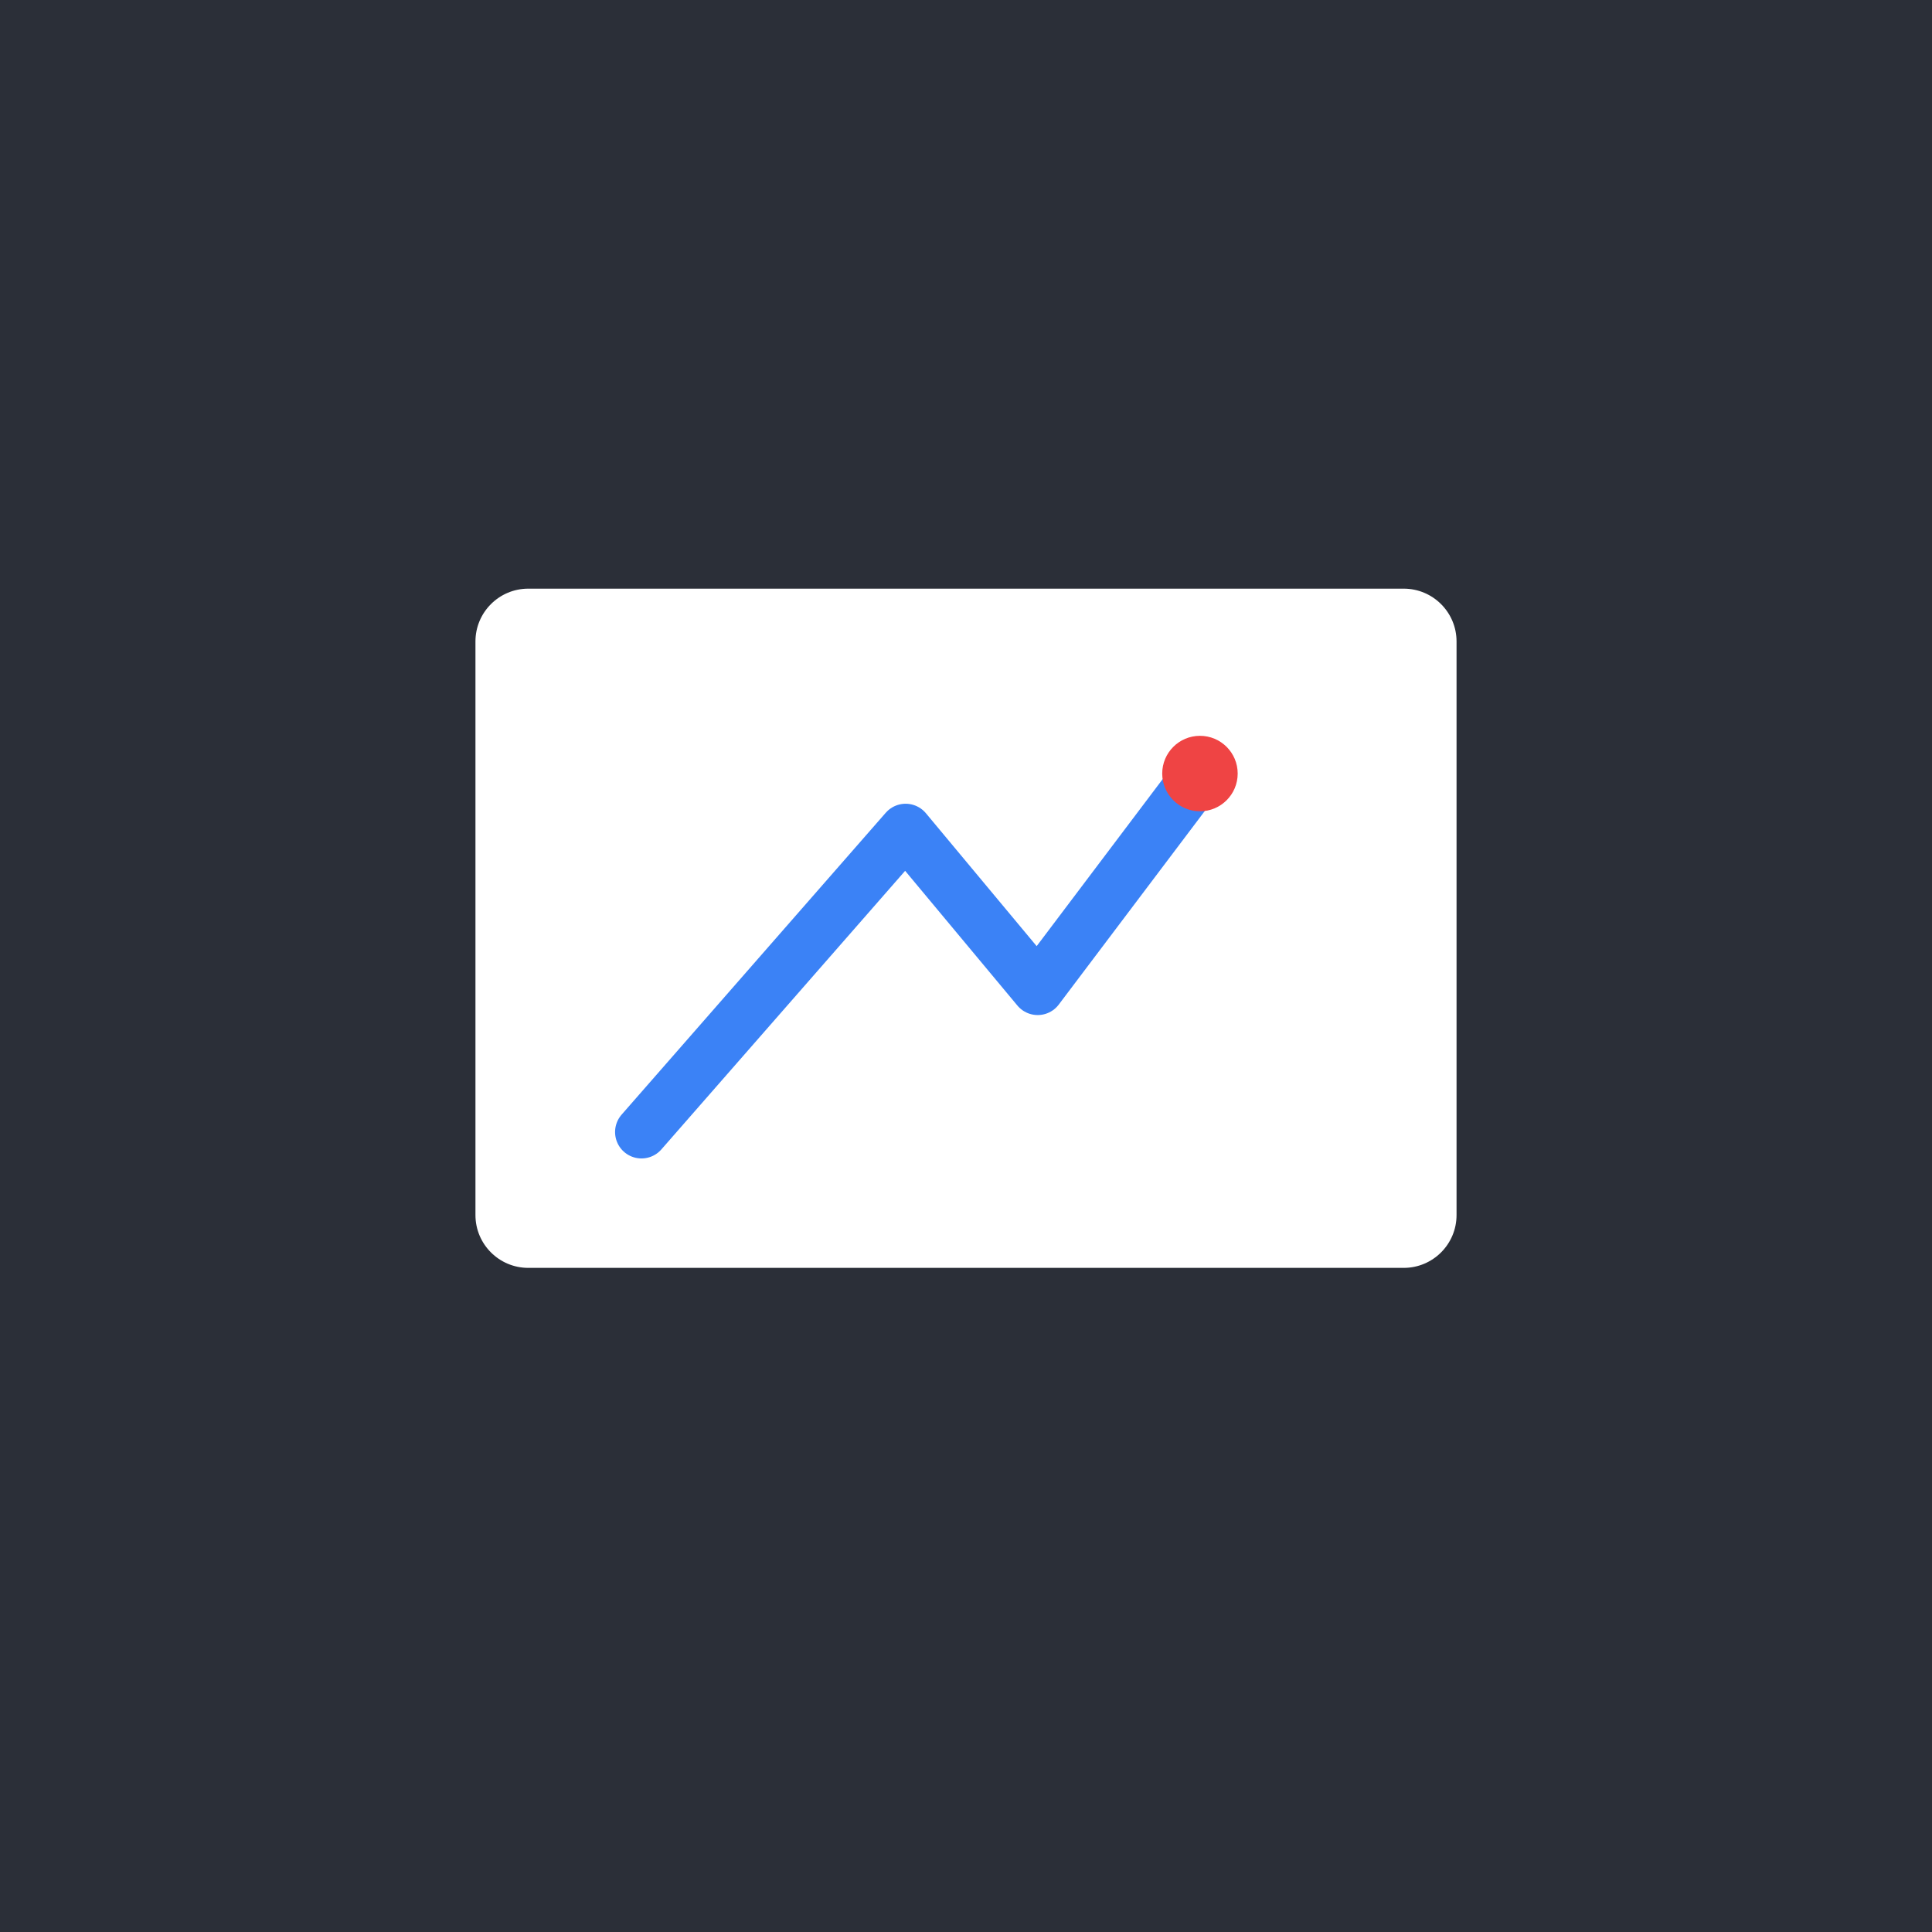
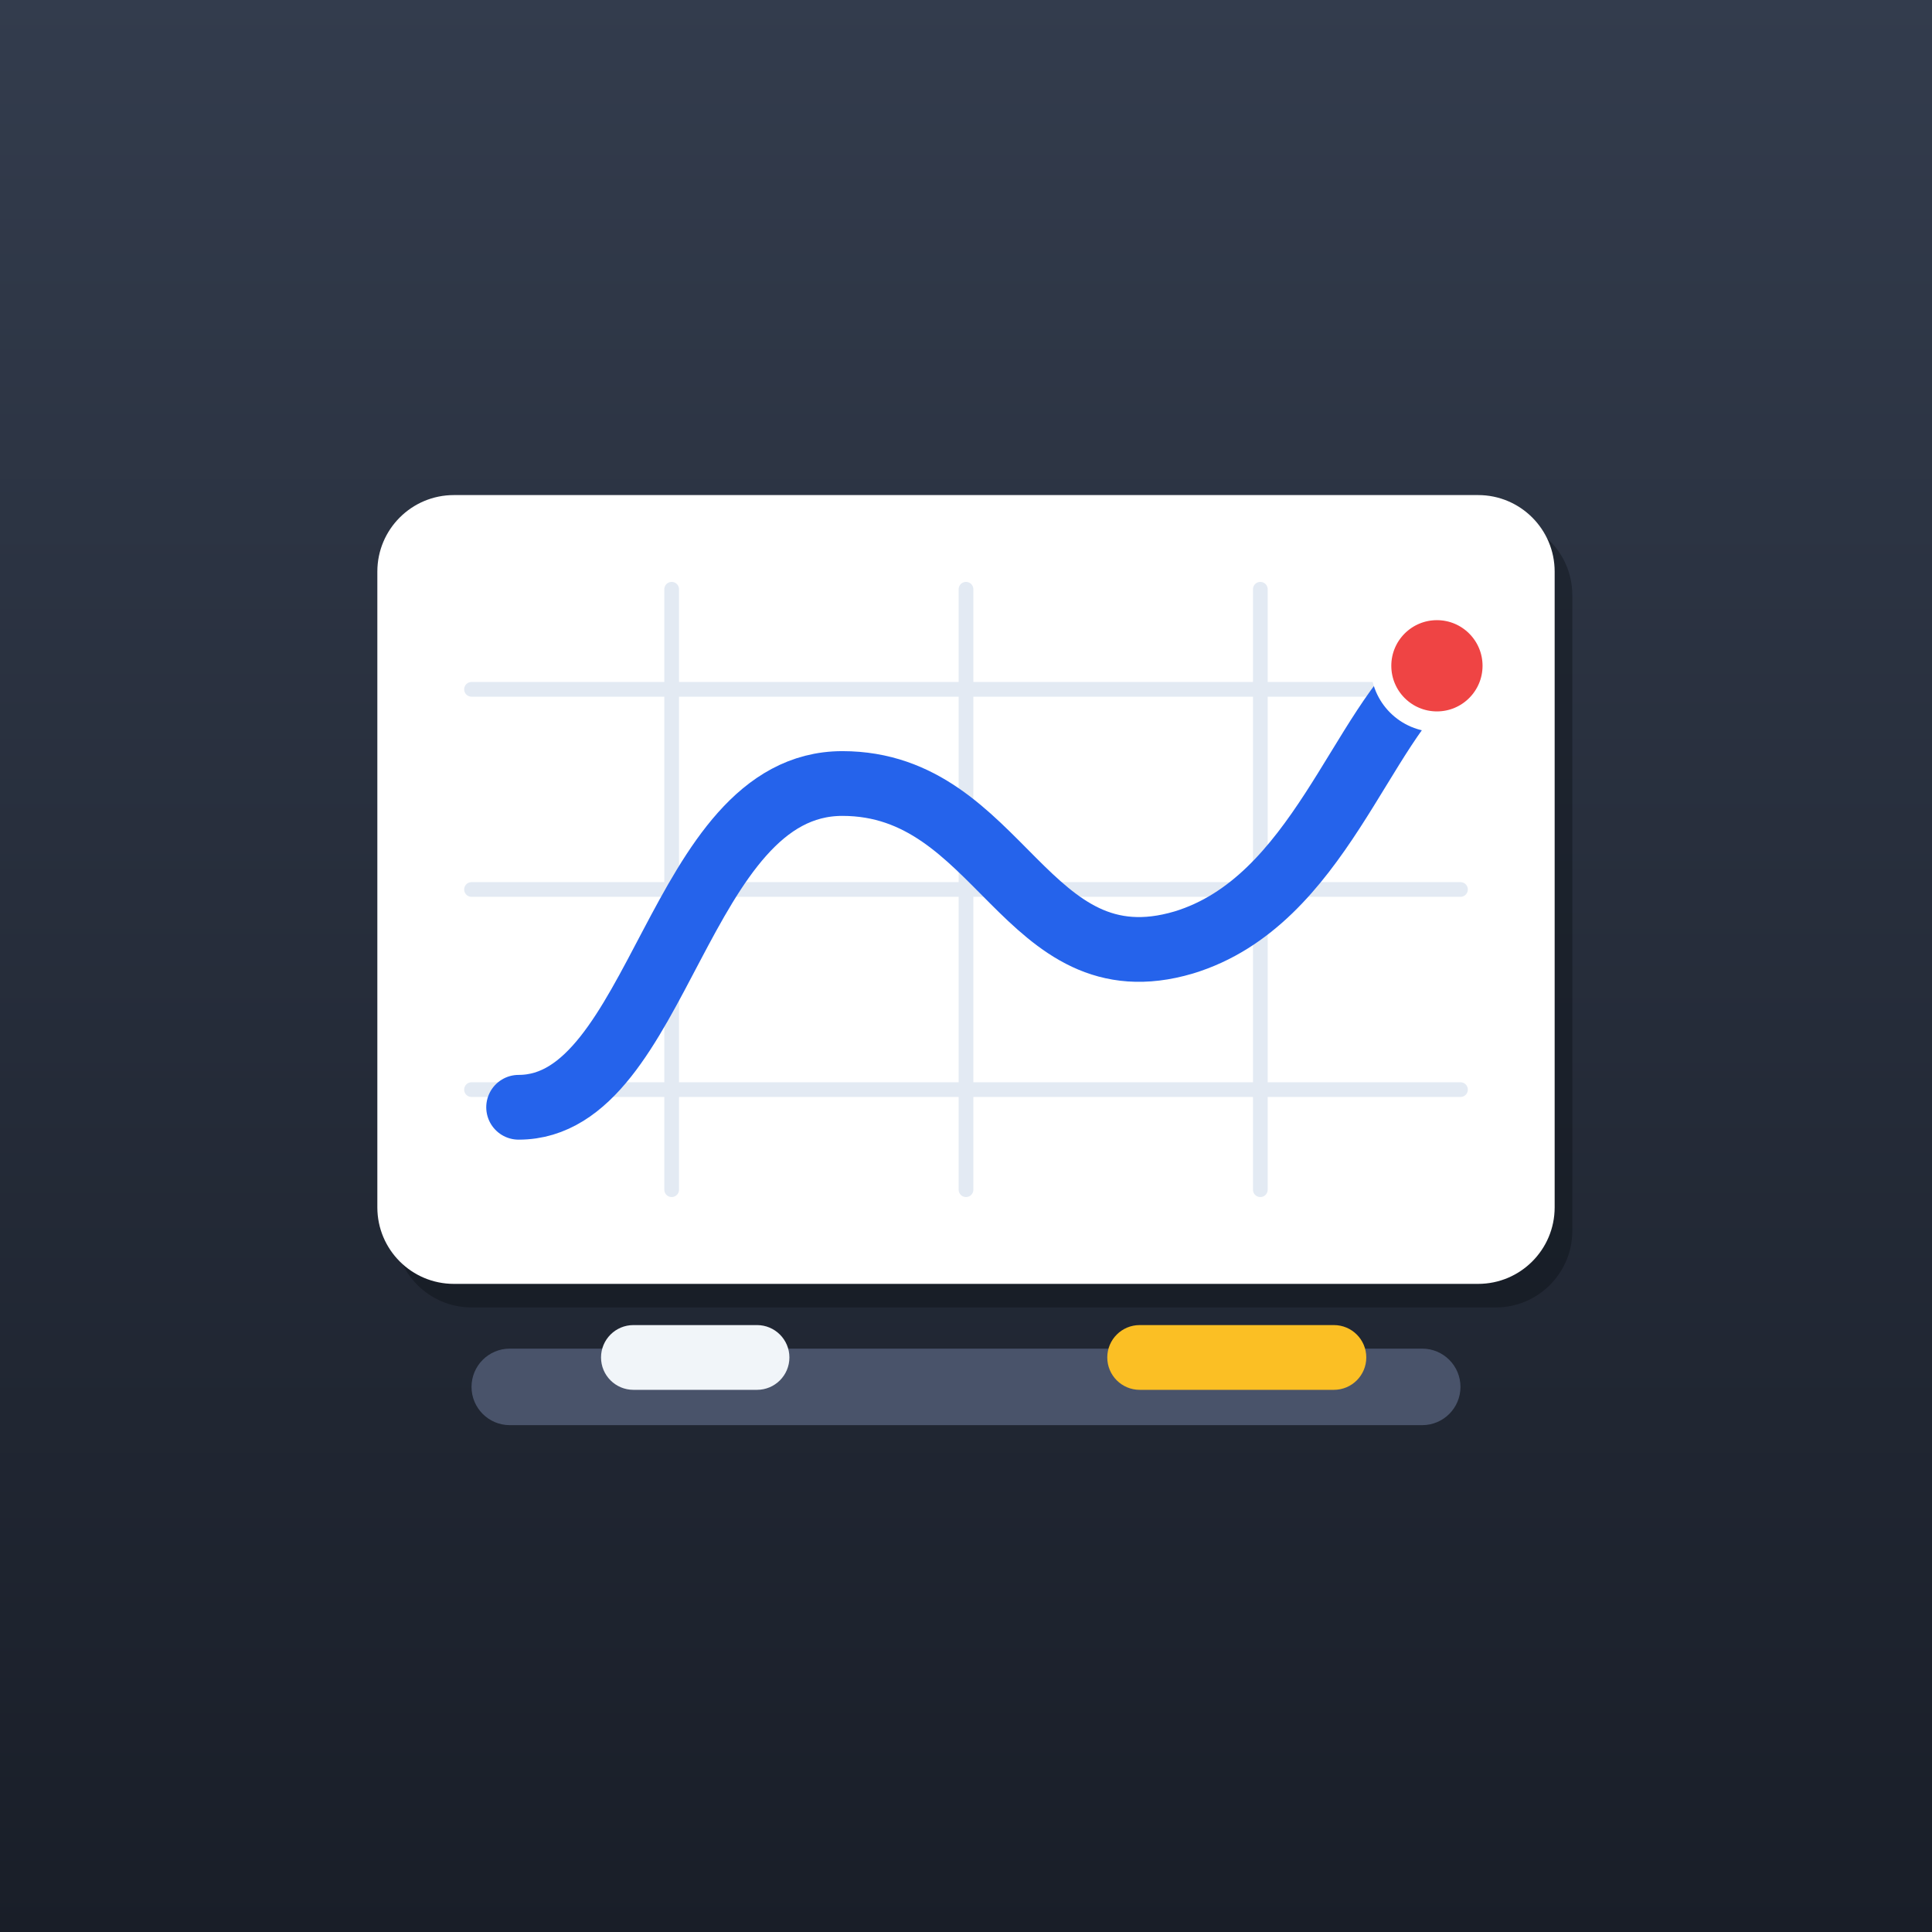
- <svg xmlns="http://www.w3.org/2000/svg" viewBox="0 0 512 512">
-   <rect width="512" height="512" fill="#2b2f38" />
-   <rect x="126" y="156" width="260" height="180" rx="14" fill="#ffffff" />
-   <path d="M170 300 L240 220 L275 262 L318 205" fill="none" stroke="#3b82f6" stroke-width="14" stroke-linecap="round" stroke-linejoin="round" />
-   <circle cx="318" cy="205" r="10" fill="#ef4444" />
+ <svg xmlns="http://www.w3.org/2000/svg" viewBox="0 0 512 512" role="img" aria-label="Digitale Tafel">
+   <defs>
+     <linearGradient id="h" x1="0" y1="0" x2="0" y2="1">
+       <stop offset="0" stop-color="#333c4d" />
+       <stop offset="1" stop-color="#191e28" />
+     </linearGradient>
+   </defs>
+   <rect width="512" height="512" rx="0" fill="url(#h)" />
+   <g transform="translate(256 256) scale(0.78) translate(-256 -256)">
+     <rect x="62" y="104" width="400" height="268" rx="26" fill="#0b0e14" opacity=".4" />
+     <rect x="56" y="96" width="400" height="268" rx="26" fill="#ffffff" />
+     <g stroke="#e3eaf3" stroke-width="5" stroke-linecap="round">
+       <path d="M156 128V332M256 128V332M356 128V332" />
+       <path d="M88 162H424M88 230H424M88 298H424" />
+     </g>
+     <path d="M104 304C152 304 158 194 214 194C268 194 276 264 330 248C376 234 390 174 416 154" fill="none" stroke="#2563eb" stroke-width="22" stroke-linecap="round" stroke-linejoin="round" />
+     <circle cx="416" cy="154" r="19" fill="#ef4444" stroke="#ffffff" stroke-width="7" />
+     <rect x="88" y="386" width="336" height="26" rx="13" fill="#49536a" />
+     <rect x="132" y="378" width="64" height="22" rx="11" fill="#f1f5f9" />
+     <rect x="304" y="378" width="88" height="22" rx="11" fill="#fbbf24" />
+   </g>
</svg>
